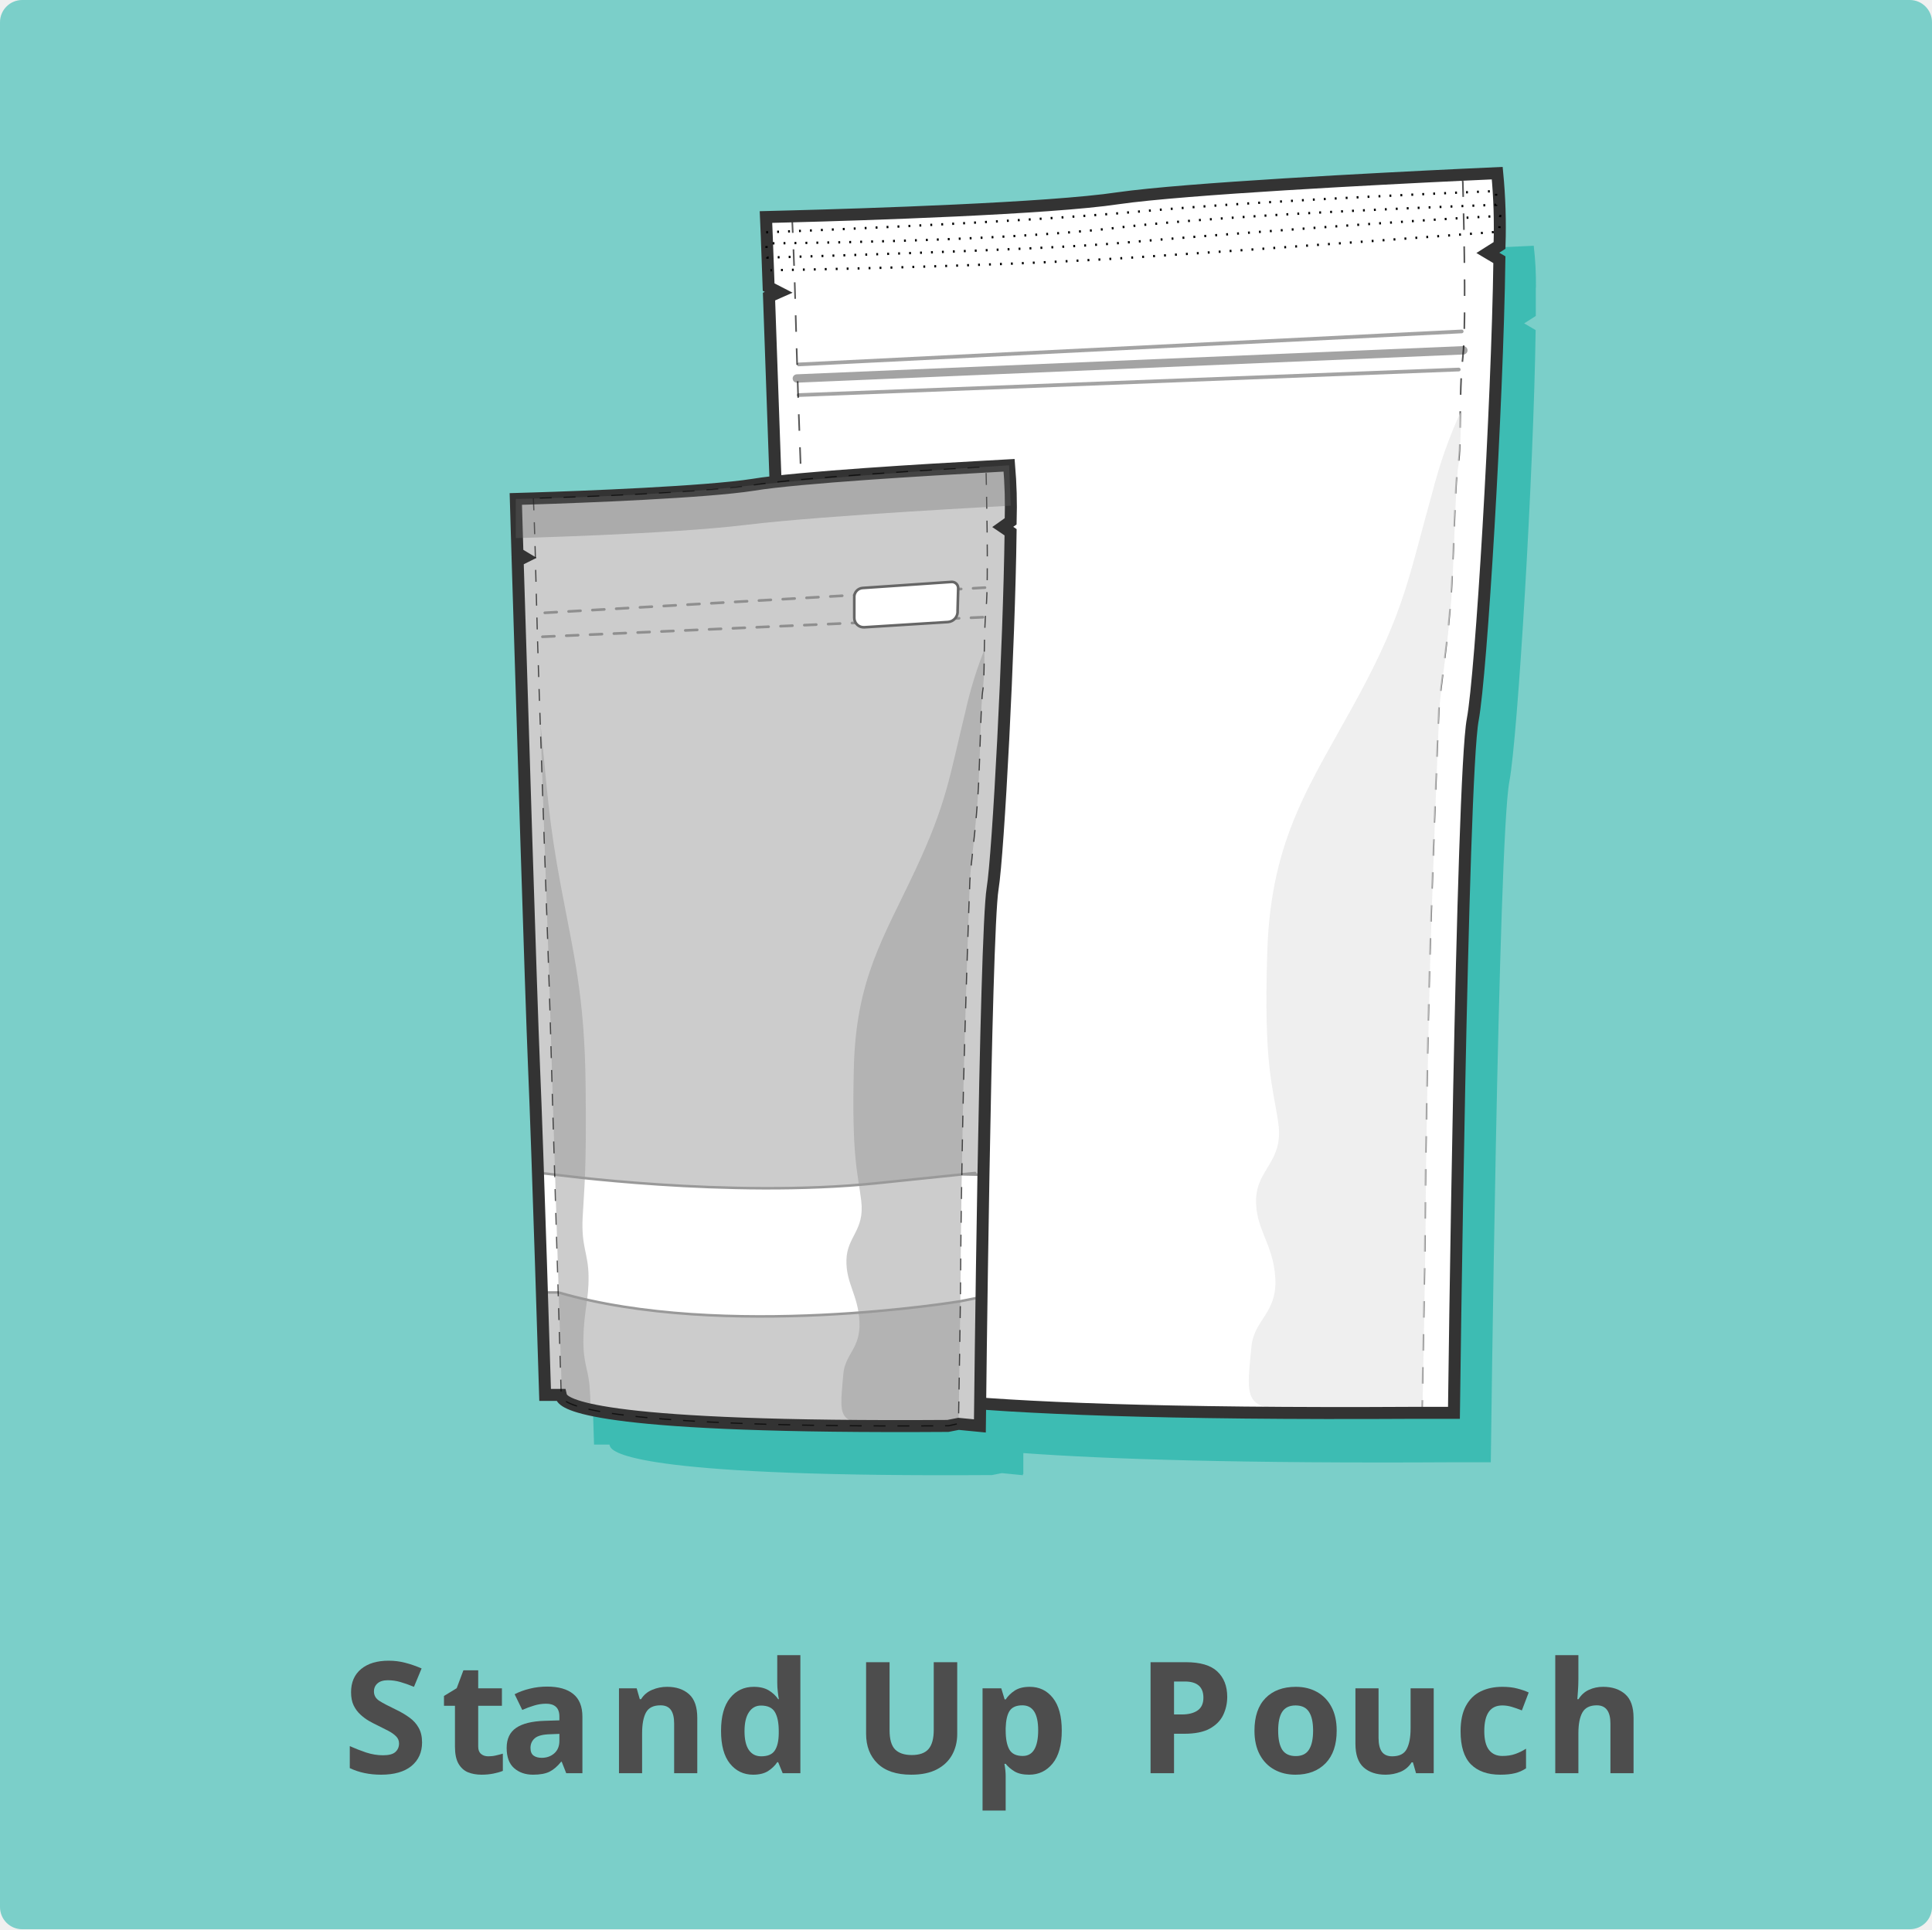
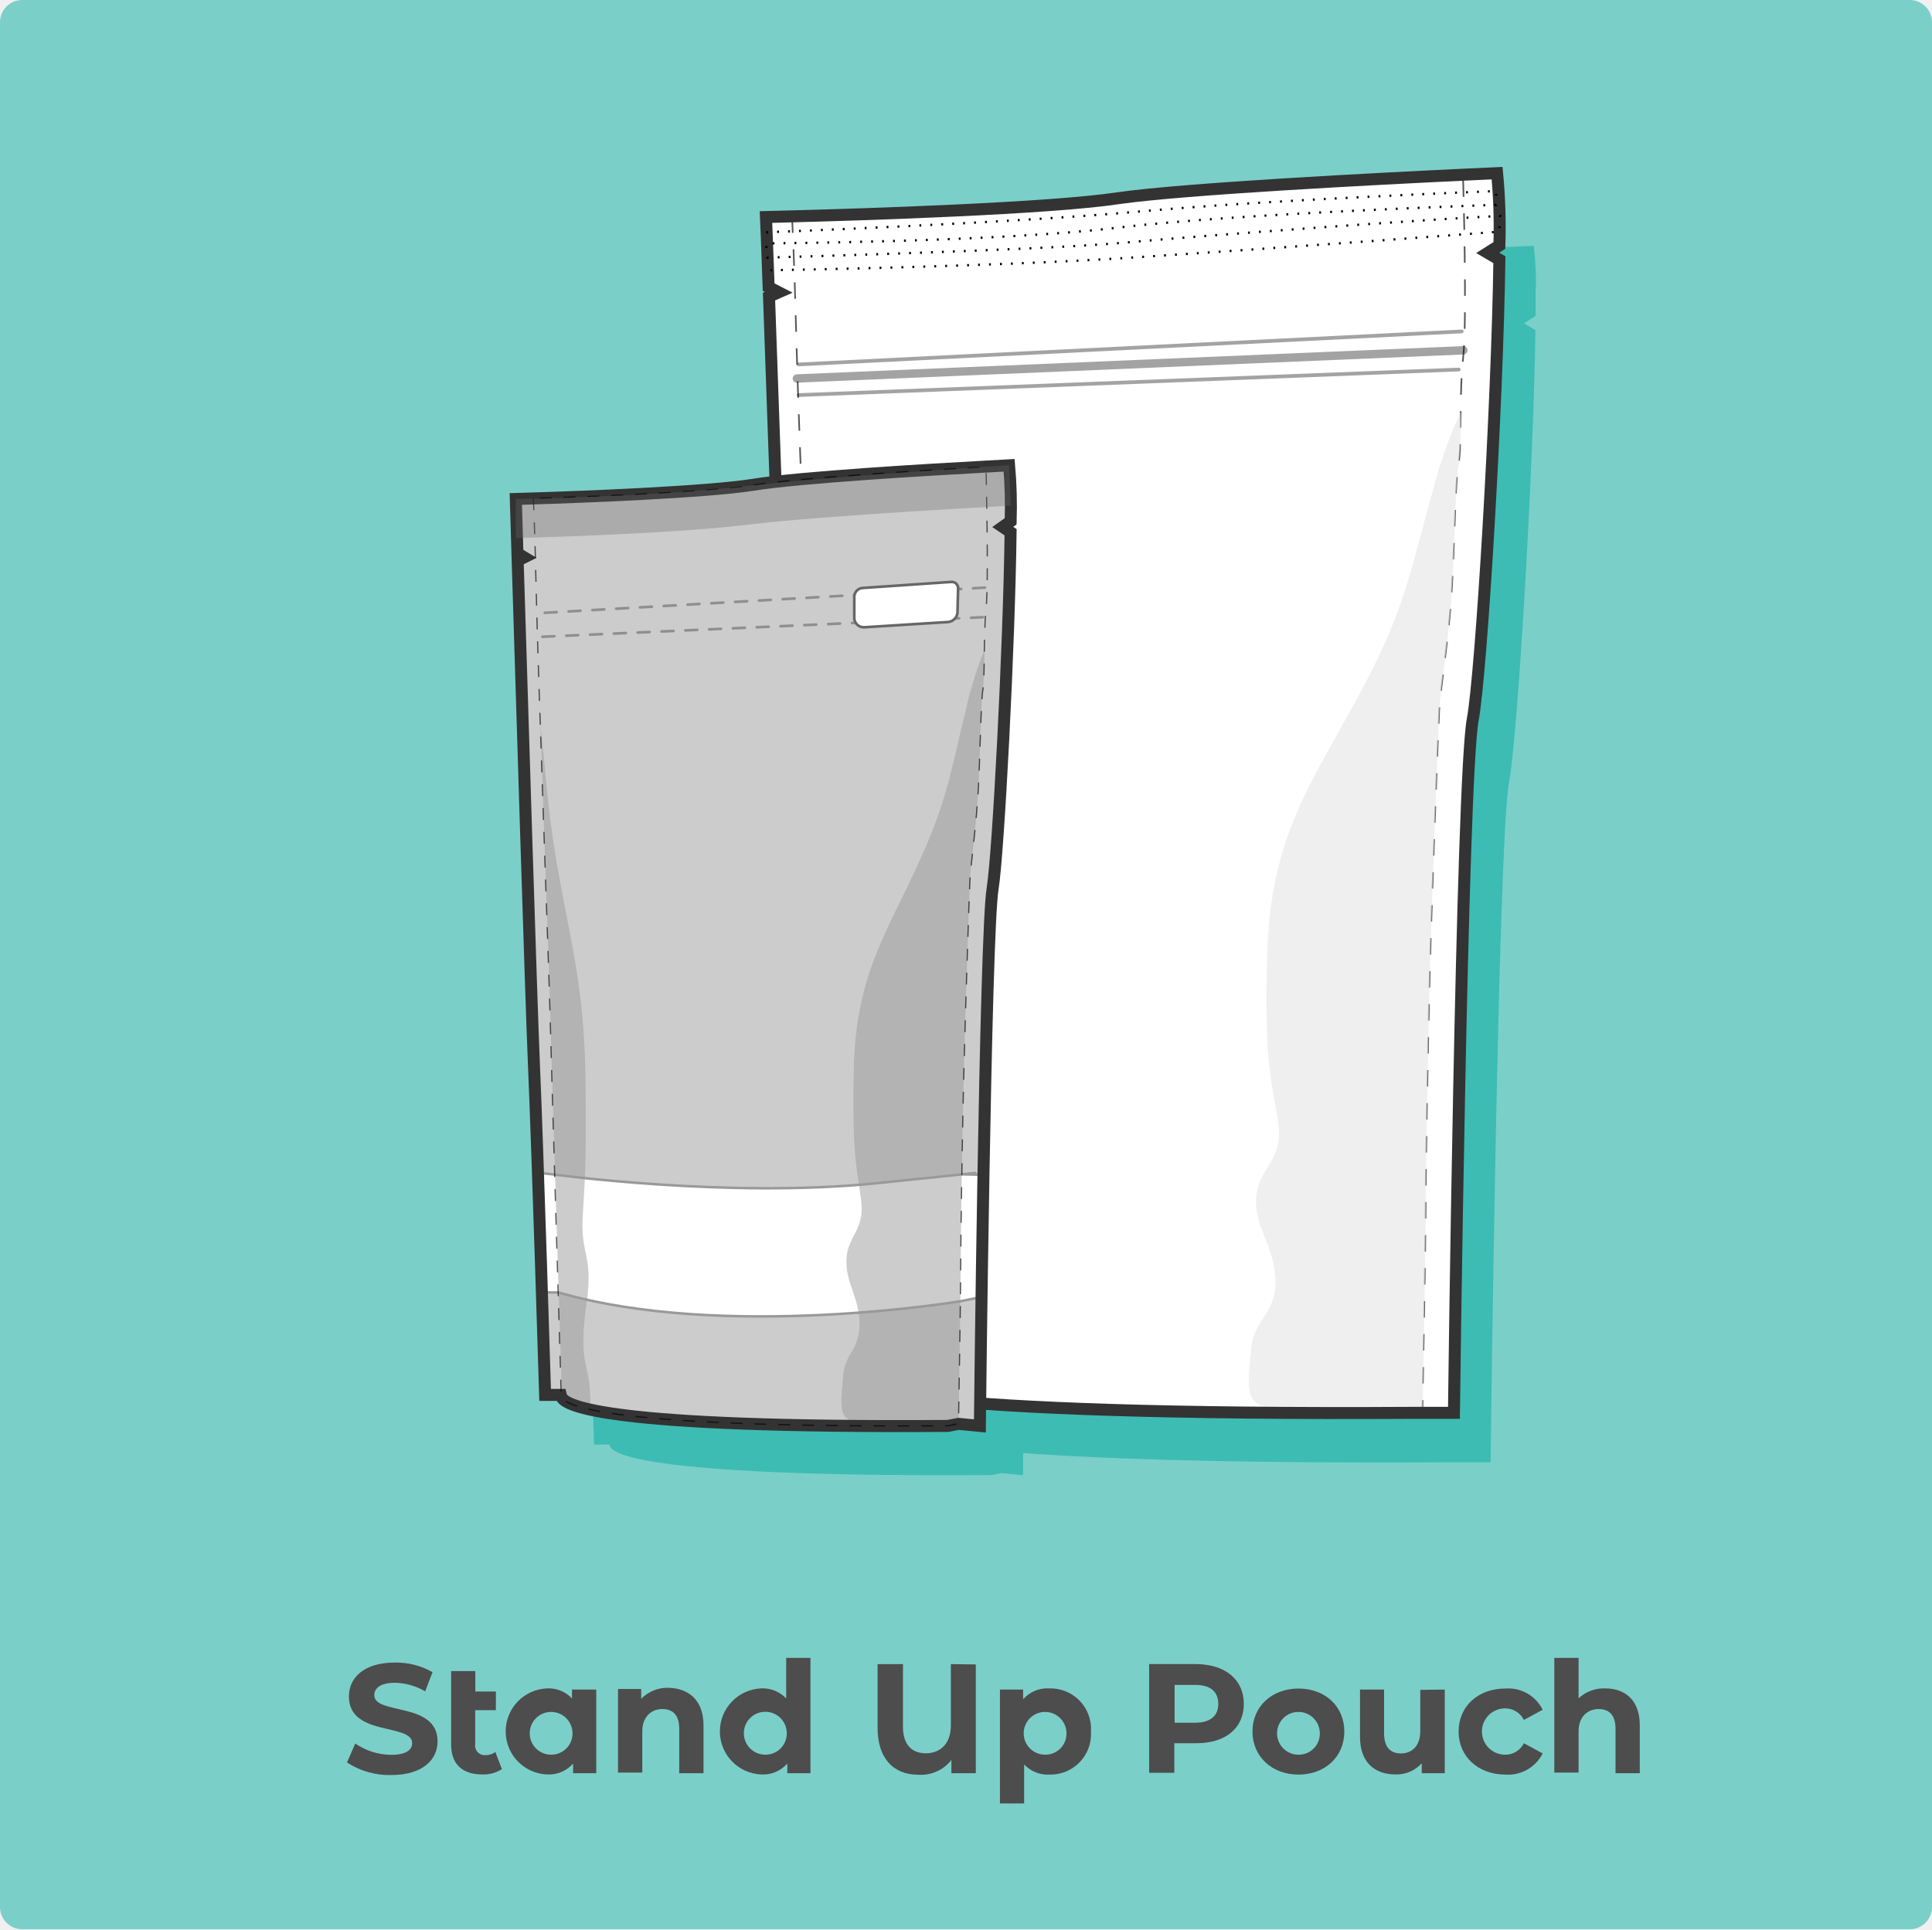
<svg xmlns="http://www.w3.org/2000/svg" id="Layer_1" data-name="Layer 1" viewBox="0 0 261.03 260.72">
  <defs>
-     <style>.cls-1{fill:#7bcfc9;}.cls-2{fill:#00a99d;}.cls-14,.cls-2,.cls-8{opacity:0.5;}.cls-12,.cls-16,.cls-3{fill:#fff;}.cls-11,.cls-3,.cls-9{stroke:#333;}.cls-10,.cls-11,.cls-12,.cls-13,.cls-15,.cls-16,.cls-3,.cls-4,.cls-5,.cls-6,.cls-9{stroke-miterlimit:10;}.cls-3{stroke-width:0.7px;}.cls-10,.cls-13,.cls-15,.cls-4,.cls-5,.cls-6,.cls-9{fill:none;}.cls-13,.cls-16,.cls-4,.cls-5{stroke:#666;stroke-linecap:round;}.cls-4{stroke-width:0.5px;}.cls-13,.cls-4,.cls-5{opacity:0.6;}.cls-5{stroke-width:1.13px;}.cls-10,.cls-15,.cls-6{stroke:#000;}.cls-6{stroke-width:0.22px;stroke-dasharray:2.23;}.cls-15,.cls-6,.cls-7{opacity:0.66;}.cls-7{fill:#e6e6e6;}.cls-11,.cls-8{fill:#ccc;}.cls-9{stroke-width:1.62px;}.cls-10{stroke-width:0.31px;stroke-dasharray:0.25 1.23;}.cls-11{stroke-width:0.51px;}.cls-12{stroke:#999;stroke-width:0.34px;}.cls-13,.cls-16{stroke-width:0.36px;}.cls-13{stroke-dasharray:1.61;}.cls-14{fill:#999;}.cls-15{stroke-width:0.16px;stroke-dasharray:1.61;}.cls-17{fill:#666;opacity:0.33;}.cls-18{font-size:21px;fill:#4d4d4d;font-family:MontserratAlternates-SemiBold, Montserrat Alternates;font-weight:700;}.cls-19{letter-spacing:-0.02em;}.cls-20{letter-spacing:0em;}.cls-21{letter-spacing:-0.01em;}.cls-22{letter-spacing:0em;}</style>
+     <style>.cls-1{fill:#7bcfc9;}.cls-2{fill:#00a99d;}.cls-14,.cls-2,.cls-8{opacity:0.5;}.cls-13,.cls-14,.cls-15,.cls-17,.cls-18,.cls-2,.cls-4,.cls-5,.cls-6,.cls-7,.cls-8{isolation:isolate;}.cls-12,.cls-16,.cls-3{fill:#fff;}.cls-11,.cls-3,.cls-9{stroke:#333;}.cls-10,.cls-11,.cls-12,.cls-13,.cls-15,.cls-16,.cls-3,.cls-4,.cls-5,.cls-6,.cls-9{stroke-miterlimit:10;}.cls-3{stroke-width:0.7px;}.cls-10,.cls-13,.cls-15,.cls-4,.cls-5,.cls-6,.cls-9{fill:none;}.cls-13,.cls-16,.cls-4,.cls-5{stroke:#666;stroke-linecap:round;}.cls-4{stroke-width:0.5px;}.cls-13,.cls-4,.cls-5{opacity:0.6;}.cls-5{stroke-width:1.13px;}.cls-10,.cls-15,.cls-6{stroke:#000;}.cls-6{stroke-width:0.22px;stroke-dasharray:2.23;}.cls-15,.cls-6,.cls-7{opacity:0.66;}.cls-7{fill:#e6e6e6;}.cls-11,.cls-8{fill:#ccc;}.cls-9{stroke-width:1.62px;}.cls-10{stroke-width:0.31px;stroke-dasharray:0.25 1.23;}.cls-11{stroke-width:0.51px;}.cls-12{stroke:#999;stroke-width:0.34px;}.cls-13,.cls-16{stroke-width:0.36px;}.cls-13,.cls-15{stroke-dasharray:1.61;}.cls-14{fill:#999;}.cls-15{stroke-width:0.16px;}.cls-17{fill:#666;opacity:0.33;}.cls-19{fill:#4d4d4d;}</style>
  </defs>
  <rect class="cls-1" width="261.03" height="260.72" rx="3" ry="3" />
-   <path class="cls-2" d="M207.52,38.83h0a44.19,44.19,0,0,0-.3-5.62l-4.72.22c-10.76.51-36.88,1.83-45.8,3.11-9.19,1.32-34.25,2.1-43.47,2.35l-3.47.09s0,.71.07,2h-.07l.11,1c0,.15,0,.31,0,.47h-.12l.16,1.88h0c0,1.15.09,2.47.14,3.92l1.33.69-1.29.57c.23,6.35.53,15,.87,24.45-1.12.12-2.11.25-2.89.38-6.2,1-23.1,1.63-29.33,1.82l-2.33.07v.14h-.06v5.19h.16c0,.64,0,1.3.06,2l.8.48-.71.36v.11l-.06,0c.54,17.55,1.79,57.92,2.17,66.9.5,11.54,1.49,43.81,1.49,43.81h2.08a1.19,1.19,0,0,0,.15.37c.62,1,5.6,4.06,51.45,3.75l.09,0h0l1.32-.26,2.85.28v-.15h.06s0-1,0-2.84c11.42.83,29.47,1.41,58,1.24h.93l4.23,0s1-84.2,2.51-92c1.14-6.07,3.28-41.72,3.55-61l-1.55-.91,1.57-1c0-1.37,0-2.63,0-3.78Z" />
-   <path class="cls-3" d="M103.85,38.8l1.36.7-1.31.58c.81,23.06,2.68,76.11,3.26,87.9.75,15.17,2.24,57.58,2.24,57.58h3.31a.39.39,0,0,0,0,.47c.92,1.39,9.59,5.31,78.49,4.9h.95l4.29,0s1.05-85.75,2.54-93.68c1.16-6.18,3.33-42.48,3.6-62.15l-1.56-.93,1.58-1a76.21,76.21,0,0,0-.31-9.77l-4.78.22c-10.91.52-37.4,1.87-46.44,3.17C141.8,28.19,116.38,29,107,29.24l-3.51.09S103.65,32.94,103.85,38.8Z" />
+   <path class="cls-2" d="M207.52,38.83h0a44,44,0,0,0-.3-5.62l-4.72.22c-10.76.51-36.88,1.83-45.8,3.11-9.19,1.32-34.25,2.1-43.47,2.35l-3.47.09s0,.71.07,2h-.07l.11,1v.47h-.12l.16,1.88h0c0,1.15.09,2.47.14,3.92l1.33.69-1.29.57c.23,6.35.53,15,.87,24.45-1.12.12-2.11.25-2.89.38-6.2,1-23.1,1.63-29.33,1.82l-2.33.07v.14h-.06v5.19h.16c0,.64,0,1.3.06,2l.8.48-.71.36v.11H76.6c.54,17.55,1.79,57.92,2.17,66.9.5,11.54,1.49,43.81,1.49,43.81h2.08a1.2,1.2,0,0,0,.15.37c.62,1,5.6,4.06,51.45,3.75H134l1.32-.26,2.85.28v-.15h.06v-2.84c11.42.83,29.47,1.41,58,1.24h5.16s1-84.2,2.51-92c1.14-6.07,3.28-41.72,3.55-61l-1.55-.91,1.57-1V38.92Z" />
+   <path class="cls-3" d="M103.85,38.8l1.36.7-1.31.58c.81,23.06,2.68,76.11,3.26,87.9.75,15.17,2.24,57.58,2.24,57.58h3.31a.38.38,0,0,0,0,.47c.92,1.39,9.59,5.31,78.49,4.9h5.24s1.05-85.75,2.54-93.68c1.16-6.18,3.33-42.48,3.6-62.15L201,34.17l1.58-1a75.89,75.89,0,0,0-.31-9.77l-4.78.22c-10.91.52-37.4,1.87-46.44,3.17C141.8,28.19,116.38,29,107,29.24l-3.51.09S103.65,32.94,103.85,38.8Z" />
  <line class="cls-4" x1="197.49" y1="44.79" x2="107.91" y2="49.25" />
  <line class="cls-4" x1="197.09" y1="49.94" x2="107.91" y2="53.39" />
  <line class="cls-5" x1="197.71" y1="47.34" x2="107.66" y2="51.15" />
-   <path class="cls-6" d="M107,29.24s.26,3.69.63,17.78,2.48,63.65,2.73,72.33,2.32,66.21,2.32,66.21l0,.47c.92,1.39,9.59,5.31,78.49,4.9h.95s.44-22.74.44-27.82.31-22.07.56-31.62,1.12-32.73,1.28-35.59,1.32-9.79,1.7-16.24.49-15.13.92-17.11.07-9.42.62-14.26,0-23.68,0-23.68l-.16-.94c-10.91.52-37.4,1.87-46.44,3.17C141.8,28.19,116.38,29,107,29.24Z" />
-   <path class="cls-7" d="M179.91,190.62l12.28,0,.16-8.51v0c.13-7,.28-16.21.28-19.22,0-5.07.31-22,.56-31.54s1.12-32.65,1.28-35.5,1.32-9.77,1.7-16.2.49-15.09.92-17.07a57.47,57.47,0,0,0,.27-6.94,64.06,64.06,0,0,0-3.8,10.78c-3.23,11.5-3.72,16-10.05,27.7s-11.8,18.92-12.29,34.51.74,17.93,1.49,23.13-2.86,6.18-3,10.26,2.36,6.06,2.6,10.76-2.86,5.55-3.22,9.15C168.24,190.56,167.86,190.65,179.91,190.62Z" />
-   <path class="cls-8" d="M108.39,67.86c.76,19.81,1.83,45.33,2,51.33.25,8.66,2.32,66,2.32,66l0,.47c.32.47,1.53,1.24,5.71,2,0-.85-.07-1.83-.11-2.95-.14-3.6-1.39-4.45-1.29-9.15s1.09-6.68,1-10.76-1.49-5.07-1.19-10.26a207.25,207.25,0,0,0,.59-23.13c-.2-15.58-2.38-22.76-4.92-34.51s-2.73-16.2-4-27.7C108.5,68.78,108.45,68.31,108.39,67.86Z" />
-   <path class="cls-9" d="M103.85,38.8l1.36.7-1.31.58c.81,23.06,2.68,76.11,3.26,87.9.75,15.17,2.24,57.58,2.24,57.58h3.31a.39.39,0,0,0,0,.47c.92,1.39,9.59,5.31,78.49,4.9h.95l4.29,0s1.05-85.75,2.54-93.68c1.16-6.18,3.33-42.48,3.6-62.15l-1.56-.93,1.58-1a76.21,76.21,0,0,0-.31-9.77l-4.78.22c-10.91.52-37.4,1.87-46.44,3.17C141.8,28.19,116.38,29,107,29.24l-3.51.09S103.65,32.94,103.85,38.8Z" />
+   <path class="cls-6" d="M107,29.24s.26,3.69.63,17.78,2.48,63.65,2.73,72.33,2.32,66.21,2.32,66.21V186c.92,1.39,9.59,5.31,78.49,4.9h1s.44-22.74.44-27.82.31-22.07.56-31.62,1.12-32.73,1.28-35.59,1.32-9.79,1.7-16.24.49-15.13.92-17.11.07-9.42.62-14.26,0-23.68,0-23.68l-.16-.94c-10.91.52-37.4,1.87-46.44,3.17C141.8,28.19,116.38,29,107,29.24Z" />
+   <path class="cls-7" d="M179.91,190.62h12.28l.16-8.51h0c.13-7,.28-16.21.28-19.22,0-5.07.31-22,.56-31.54s1.12-32.65,1.28-35.5,1.32-9.77,1.7-16.2.49-15.09.92-17.07a57.44,57.44,0,0,0,.27-6.94,63.29,63.29,0,0,0-3.8,10.78c-3.23,11.5-3.72,16-10.05,27.7s-11.8,18.92-12.29,34.51.74,17.93,1.49,23.13-2.86,6.18-3,10.26,2.36,6.06,2.6,10.76-2.86,5.55-3.22,9.15C168.24,190.56,167.86,190.65,179.91,190.62Z" />
+   <path class="cls-8" d="M108.39,67.86c.76,19.81,1.83,45.33,2,51.33.25,8.66,2.32,66,2.32,66v.47c.32.47,1.53,1.24,5.71,2,0-.85-.07-1.83-.11-2.95-.14-3.6-1.39-4.45-1.29-9.15s1.09-6.68,1-10.76-1.49-5.07-1.19-10.26a207.6,207.6,0,0,0,.59-23.13c-.2-15.58-2.38-22.76-4.92-34.51s-2.73-16.2-4-27.7A10.51,10.51,0,0,0,108.39,67.86Z" />
+   <path class="cls-9" d="M103.85,38.8l1.36.7-1.31.58c.81,23.06,2.68,76.11,3.26,87.9.75,15.17,2.24,57.58,2.24,57.58h3.31a.38.38,0,0,0,0,.47c.92,1.39,9.59,5.31,78.49,4.9h5.24s1.05-85.75,2.54-93.68c1.16-6.18,3.33-42.48,3.6-62.15L201,34.17l1.58-1a75.89,75.89,0,0,0-.31-9.77l-4.78.22c-10.91.52-37.4,1.87-46.44,3.17C141.8,28.19,116.38,29,107,29.24l-3.51.09S103.65,32.94,103.85,38.8Z" />
  <path class="cls-10" d="M103.52,31.39s33.1-1.24,50.7-2.83,47.92-2.74,47.92-2.74v1.86s-34.9,1.15-51.16,3.09-47.46,2.12-47.46,2.12l.16,1.92s36.93-1,48-2,42.39-3.27,51-3.62l-.13,2.12s-26.42,2-50.26,3.54c-19,1.22-48.2,1.67-48.2,1.67" />
-   <path class="cls-11" d="M70,74.63l.91.54-.88.45c.54,17.87,1.81,59,2.2,68.13.5,11.76,1.51,44.62,1.51,44.62h2.11a1.19,1.19,0,0,0,.15.37c.62,1.07,5.68,4.14,52.16,3.82l1.43-.28,2.89.28s.71-66.46,1.72-72.61c.78-4.79,2.24-32.92,2.43-48.17l-1.06-.72,1.07-.75a65.81,65.81,0,0,0-.21-7.57l-3.23.17c-7.36.4-25.23,1.45-31.32,2.46-6.29,1-23.43,1.65-29.74,1.85l-2.37.07S69.83,70.09,70,74.63Z" />
-   <path class="cls-12" d="M74.65,158.7s23.78,3.26,43.81,1.2,11.48-1.2,11.48-1.2l2.94.06-.26,16.52-2.87.57s-31.91,5.33-54.29-1.19l-2.24,0L73,158.52Z" />
+   <path class="cls-11" d="M70,74.63l.91.54-.88.45c.54,17.87,1.81,59,2.2,68.13.5,11.76,1.51,44.62,1.51,44.62h2.11a1.2,1.2,0,0,0,.15.37c.62,1.07,5.68,4.14,52.16,3.82l1.43-.28,2.89.28s.71-66.46,1.72-72.61c.78-4.79,2.24-32.92,2.43-48.17l-1.06-.72,1.07-.75a63.74,63.74,0,0,0-.21-7.57l-3.23.17c-7.36.4-25.23,1.45-31.32,2.46-6.29,1-23.43,1.65-29.74,1.85l-2.37.07S69.83,70.09,70,74.63Z" />
+   <path class="cls-12" d="M74.65,158.7s23.78,3.26,43.81,1.2,11.48-1.2,11.48-1.2l2.94.06-.26,16.52-2.87.57s-31.91,5.33-54.29-1.19H73.22L73,158.52Z" />
  <line class="cls-13" x1="133.08" y1="79.41" x2="72.65" y2="82.87" />
  <line class="cls-13" x1="132.8" y1="83.41" x2="72.65" y2="86.08" />
-   <path class="cls-14" d="M121.22,192.44l8.29,0,.1-6.59v0c.08-5.42.19-12.57.19-14.9,0-3.93.21-17.06.38-24.44s.75-25.31.86-27.51.89-7.57,1.15-12.56.33-11.69.61-13.23A50,50,0,0,0,133,87.8a54.24,54.24,0,0,0-2.56,8.34c-2.18,8.92-2.52,12.37-6.79,21.48s-8,14.66-8.29,26.74.51,13.9,1,17.92-1.93,4.8-2,8,1.59,4.7,1.76,8.34-1.94,4.3-2.18,7.09C113.34,192.39,113.09,192.46,121.22,192.44Z" />
-   <path class="cls-14" d="M73,97.29c.52,15.36,1.24,35.14,1.35,39.78.17,6.71,1.56,51.19,1.56,51.19l0,.37c.22.36,1,1,3.86,1.57,0-.66,0-1.42-.08-2.29-.1-2.79-.94-3.45-.87-7.09s.74-5.18.7-8.34-1-3.93-.8-7.95.54-5.85.4-17.93S77.51,129,75.8,119.86,74,107.3,73.08,98.39C73.05,98,73,97.64,73,97.29Z" />
-   <path class="cls-9" d="M69.91,74.77l.91.55-.88.44c.55,17.87,1.81,59,2.2,68.13.51,11.76,1.51,44.62,1.51,44.62h2.11a1.19,1.19,0,0,0,.15.37c.63,1.07,5.68,4.14,52.16,3.82l1.44-.28,2.88.28s.72-66.46,1.72-72.61c.78-4.79,2.24-32.92,2.43-48.16l-1.06-.72,1.07-.76a65.91,65.91,0,0,0-.21-7.57l-3.22.18c-7.36.4-25.23,1.44-31.33,2.45-6.28,1-23.43,1.66-29.73,1.85l-2.37.07S69.77,70.23,69.91,74.77Z" />
+   <path class="cls-14" d="M121.22,192.44h8.29l.1-6.59h0c.08-5.42.19-12.57.19-14.9,0-3.93.21-17.06.38-24.44s.75-25.31.86-27.51.89-7.57,1.15-12.56.33-11.69.61-13.23a51.39,51.39,0,0,0,.2-5.41,54.26,54.26,0,0,0-2.56,8.34c-2.18,8.92-2.52,12.37-6.79,21.48s-8,14.66-8.29,26.74.51,13.9,1,17.92-1.93,4.8-2,8,1.59,4.7,1.76,8.34-1.94,4.3-2.18,7.09C113.34,192.39,113.09,192.46,121.22,192.44Z" />
+   <path class="cls-14" d="M73,97.29c.52,15.36,1.24,35.14,1.35,39.78.17,6.71,1.56,51.19,1.56,51.19v.37c.22.36,1,1,3.86,1.57,0-.66,0-1.42-.08-2.29-.1-2.79-.94-3.45-.87-7.09s.74-5.18.7-8.34-1-3.93-.8-7.95.54-5.85.4-17.93S77.51,129,75.8,119.86,74,107.3,73.08,98.39C73.05,98,73,97.64,73,97.29Z" />
+   <path class="cls-9" d="M69.91,74.77l.91.55-.88.44c.55,17.87,1.81,59,2.2,68.13.51,11.76,1.51,44.62,1.51,44.62h2.11a1.2,1.2,0,0,0,.15.37c.63,1.07,5.68,4.14,52.16,3.82l1.44-.28,2.88.28s.72-66.46,1.72-72.61c.78-4.79,2.24-32.92,2.43-48.16l-1.06-.72,1.07-.76a63.74,63.74,0,0,0-.21-7.57l-3.22.18c-7.36.4-25.23,1.44-31.33,2.45-6.28,1-23.43,1.66-29.73,1.85l-2.37.07S69.77,70.23,69.91,74.77Z" />
  <path class="cls-15" d="M72.06,67.36s.17,2.86.42,13.78,1.67,49.33,1.84,56.06,1.51,51.45,1.51,51.45l.08.23c.63,1.07,5.77,4.12,52.25,3.8l1.34-.3s.3-17.32.3-21.26.21-17.1.38-24.5.75-25.37.86-27.58.89-7.59,1.15-12.59.33-11.73.61-13.26.06-7.31.43-11,0-18.36,0-18.36l-.11-.72c-7.36.4-25.23,1.44-31.33,2.45C95.51,66.55,78.36,67.17,72.06,67.36Z" />
-   <path class="cls-16" d="M128.09,84.06l-11.32.71a1.27,1.27,0,0,1-1.35-1.27V80.75a1.21,1.21,0,0,1,1.13-1.29l12-.82a.85.85,0,0,1,.91.88l-.08,3A1.41,1.41,0,0,1,128.09,84.06Z" />
+   <path class="cls-16" d="M128.09,84.06l-11.32.71a1.28,1.28,0,0,1-1.35-1.19V80.75a1.21,1.21,0,0,1,1.12-1.29h0l12-.82a.86.86,0,0,1,.91.79v.09l-.08,3a1.41,1.41,0,0,1-1.27,1.54Z" />
  <path class="cls-17" d="M69.69,72.72s20.75-.52,31.22-1.8,35.65-2.58,35.65-2.58l-.22-5.46s-23.85,1.47-36.21,2.87-30.44,1.68-30.44,1.68Z" />
-   <text class="cls-18" transform="translate(46.29 239.63)">S<tspan class="cls-19" x="13.21" y="0">t</tspan>
-     <tspan x="21.29" y="0">a</tspan>
-     <tspan class="cls-20" x="35.7" y="0">n</tspan>
-     <tspan x="50.19" y="0">d Up </tspan>
-     <tspan class="cls-21" x="107.27" y="0">P</tspan>
-     <tspan x="122.26" y="0">ou</tspan>
-     <tspan class="cls-22" x="150.11" y="0">c</tspan>
-     <tspan x="162.2" y="0">h</tspan>
-   </text>
+   <g class="cls-18">
+     <path class="cls-19" d="M46.88,238.18,48,235.62a8.68,8.68,0,0,0,4.85,1.53c2,0,2.84-.67,2.84-1.57,0-2.75-8.55-.86-8.55-6.32,0-2.5,2-4.58,6.2-4.58a9.89,9.89,0,0,1,5.1,1.3l-1,2.59a8.29,8.29,0,0,0-4.08-1.16c-2,0-2.79.76-2.79,1.68,0,2.71,8.55.84,8.55,6.24,0,2.45-2,4.55-6.24,4.55A10.44,10.44,0,0,1,46.88,238.18Z" />
+   </g>
+   <g class="cls-18">
+     <path class="cls-19" d="M67.81,239.08a4.58,4.58,0,0,1-2.64.72c-2.69,0-4.22-1.37-4.22-4.05v-9.92h3.27v2.76H67v2.52h-2.8v4.59a1.3,1.3,0,0,0,1.39,1.49,2.25,2.25,0,0,0,1.34-.42Z" />
+   </g>
+   <g class="cls-18">
+     <path class="cls-19" d="M80.56,228.33v11.3H77.43v-1.3a4.35,4.35,0,0,1-3.53,1.47,5.82,5.82,0,0,1,0-11.63,4.34,4.34,0,0,1,3.38,1.36v-1.2ZM77.34,234a2.89,2.89,0,1,0-2.87,3.13A2.86,2.86,0,0,0,77.34,234Z" />
+   </g>
+   <g class="cls-18">
+     <path class="cls-19" d="M95.05,233.16v6.47H91.77v-6c0-1.83-.84-2.67-2.28-2.67s-2.71,1-2.71,3v5.59H83.5v-11.3h3.13v1.33a4.92,4.92,0,0,1,3.74-1.49C93,228.17,95.05,229.72,95.05,233.16Z" />
+   </g>
+   <g class="cls-18">
+     <path class="cls-19" d="M109.5,224.05v15.58h-3.13v-1.3a4.35,4.35,0,0,1-3.53,1.47,5.82,5.82,0,0,1,0-11.63,4.34,4.34,0,0,1,3.38,1.36v-5.48ZM106.29,234a2.9,2.9,0,1,0-2.88,3.13A2.87,2.87,0,0,0,106.29,234Z" />
+     <path class="cls-19" d="M131.84,224.93v14.7h-3.3v-1.79a5.19,5.19,0,0,1-4.45,2c-3.42,0-5.52-2.24-5.52-6.34v-8.61H122v8.51c0,2.41,1.24,3.54,3.09,3.54s3.38-1.19,3.38-3.77v-8.28Z" />
+     <path class="cls-19" d="M147.4,234a5.48,5.48,0,0,1-5.62,5.82,4.38,4.38,0,0,1-3.41-1.37v5.27H135.1V228.33h3.13v1.31a4.36,4.36,0,0,1,3.55-1.47A5.48,5.48,0,0,1,147.4,234Zm-3.32,0a2.89,2.89,0,1,0-2.87,3.13A2.85,2.85,0,0,0,144.08,234Z" />
+   </g>
+   <g class="cls-18">
+     <path class="cls-19" d="M168.05,230.27c0,3.27-2.46,5.31-6.39,5.31h-3v4h-3.4v-14.7h6.36C165.59,224.93,168.05,227,168.05,230.27Zm-3.45,0c0-1.62-1-2.57-3.12-2.57H158.7v5.11h2.78C163.55,232.81,164.6,231.86,164.6,230.27Z" />
+   </g>
+   <g class="cls-18">
+     <path class="cls-19" d="M169.22,234c0-3.4,2.63-5.81,6.22-5.81s6.19,2.41,6.19,5.81-2.6,5.82-6.19,5.82S169.22,237.38,169.22,234Zm9.09,0a2.89,2.89,0,1,0-2.87,3.13A2.85,2.85,0,0,0,178.31,234Z" />
+     <path class="cls-19" d="M195.2,228.33v11.3h-3.11v-1.34a4.59,4.59,0,0,1-3.51,1.51c-2.83,0-4.83-1.6-4.83-5.08v-6.39H187v5.9c0,1.89.84,2.73,2.29,2.73s2.6-1,2.6-3v-5.59Z" />
+   </g>
+   <g class="cls-18">
+     <path class="cls-19" d="M197.07,234c0-3.4,2.63-5.81,6.3-5.81a5.18,5.18,0,0,1,5.06,2.87l-2.54,1.37a2.82,2.82,0,0,0-2.54-1.56,3.13,3.13,0,0,0,0,6.26,2.78,2.78,0,0,0,2.54-1.55l2.54,1.38a5.24,5.24,0,0,1-5.06,2.86C199.7,239.8,197.07,237.38,197.07,234Z" />
+   </g>
+   <g class="cls-18">
+     <path class="cls-19" d="M221.55,233.16v6.47h-3.28v-6c0-1.83-.84-2.67-2.28-2.67s-2.71,1-2.71,3v5.59H210V224.05h3.28v5.46a5,5,0,0,1,3.59-1.34C219.53,228.17,221.55,229.72,221.55,233.16Z" />
+   </g>
</svg>
